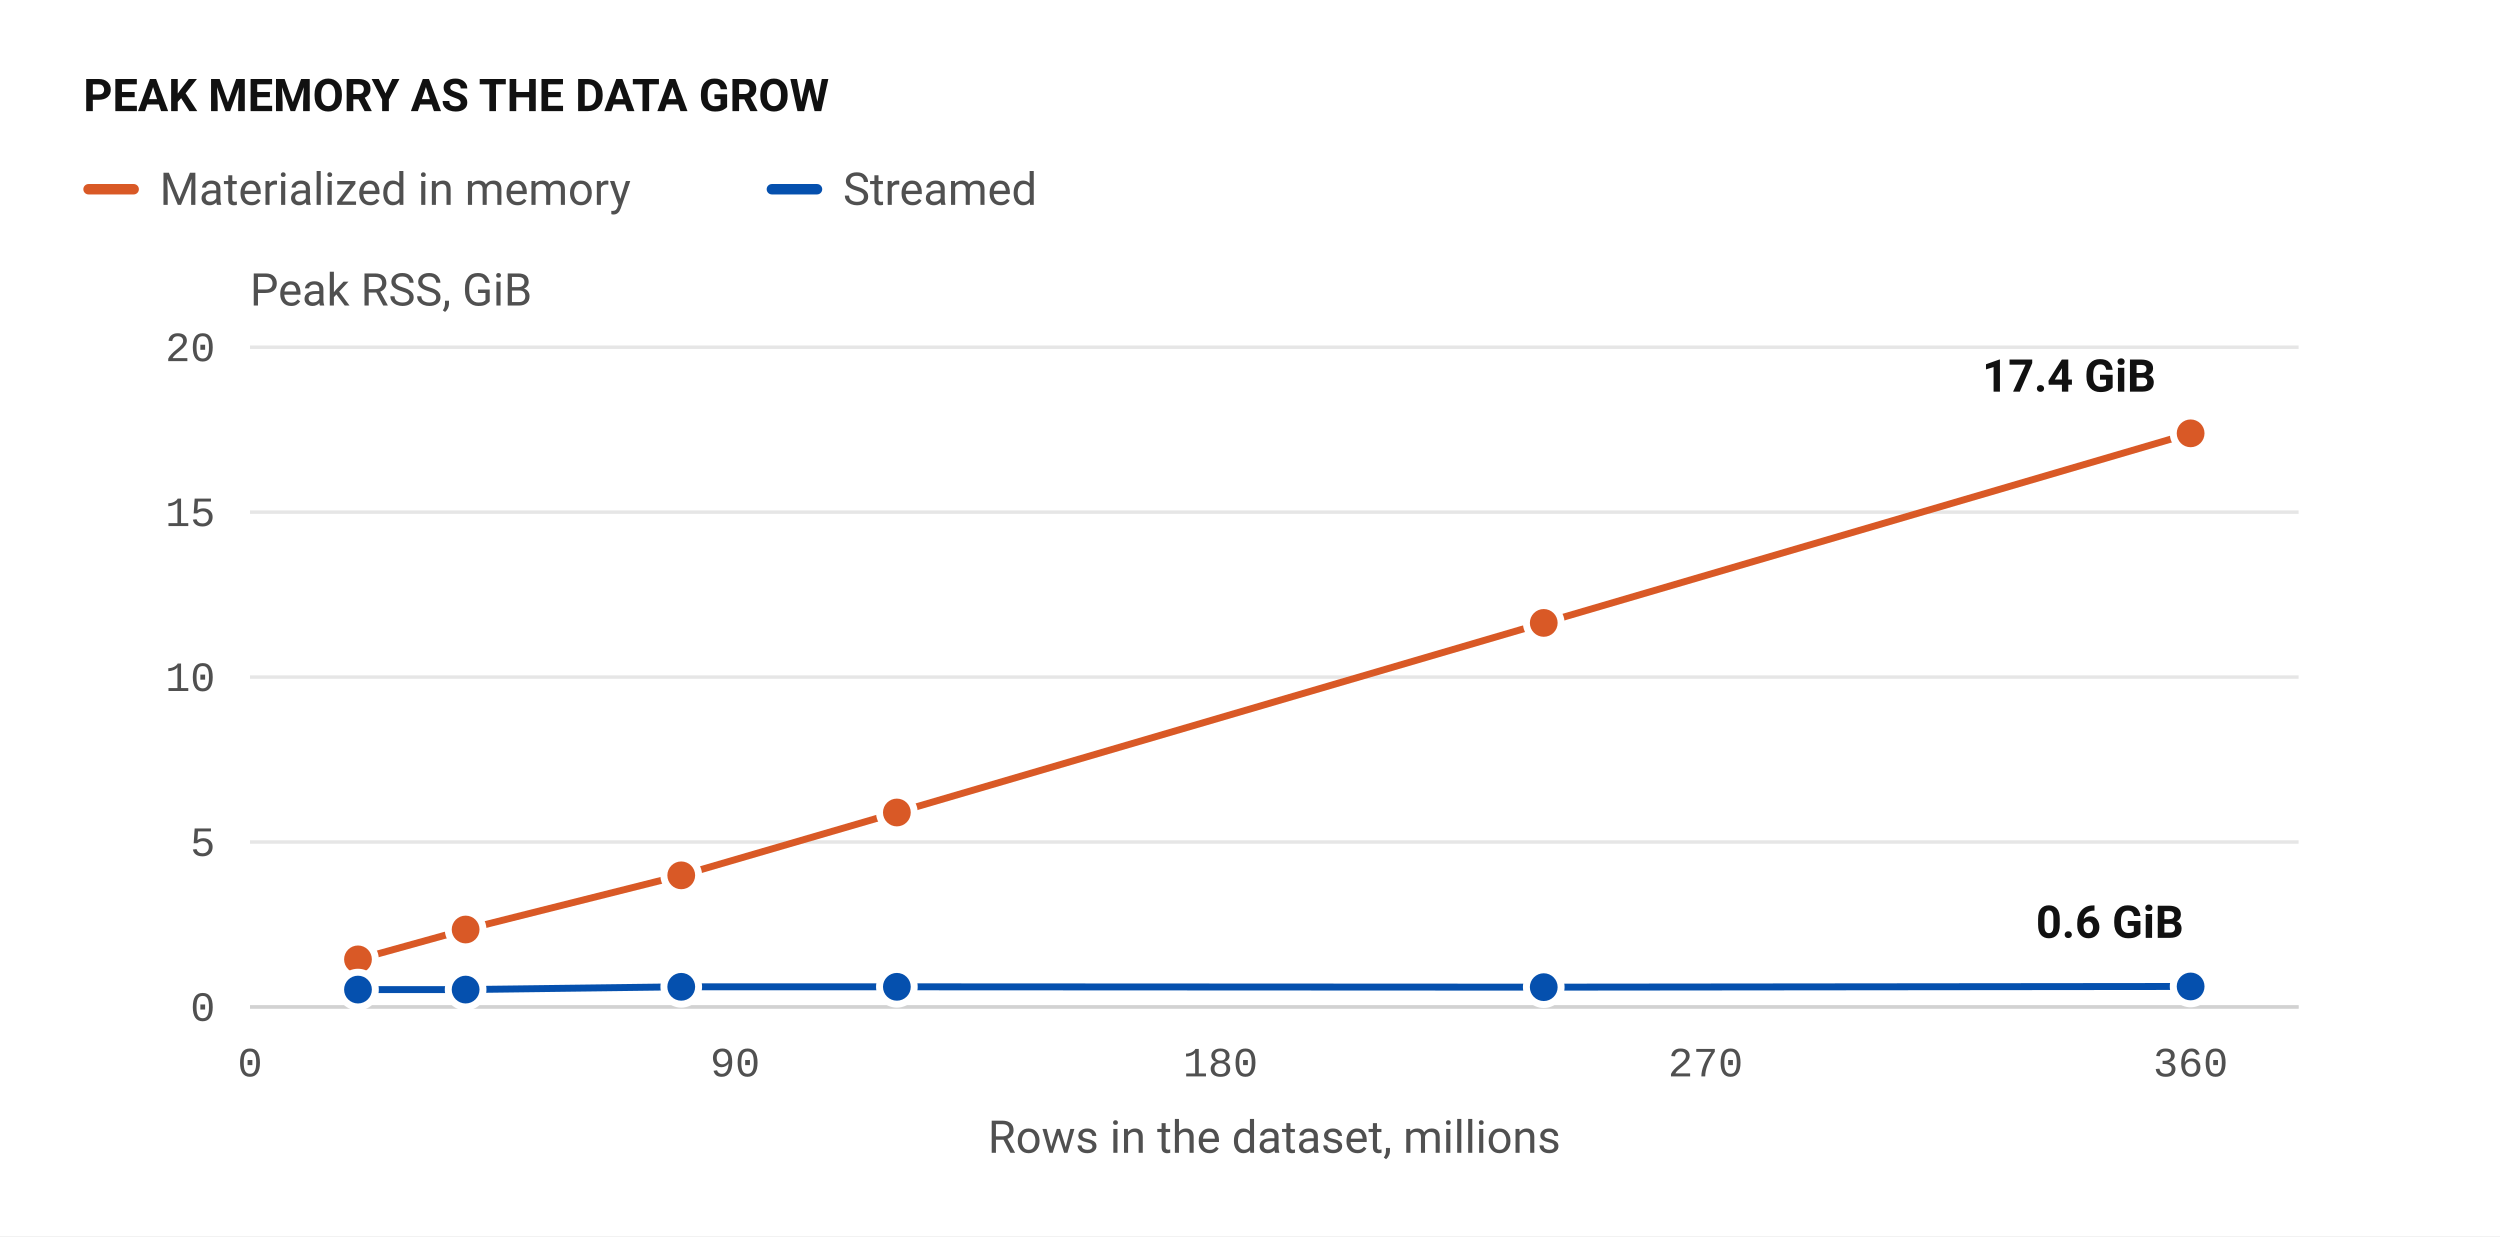
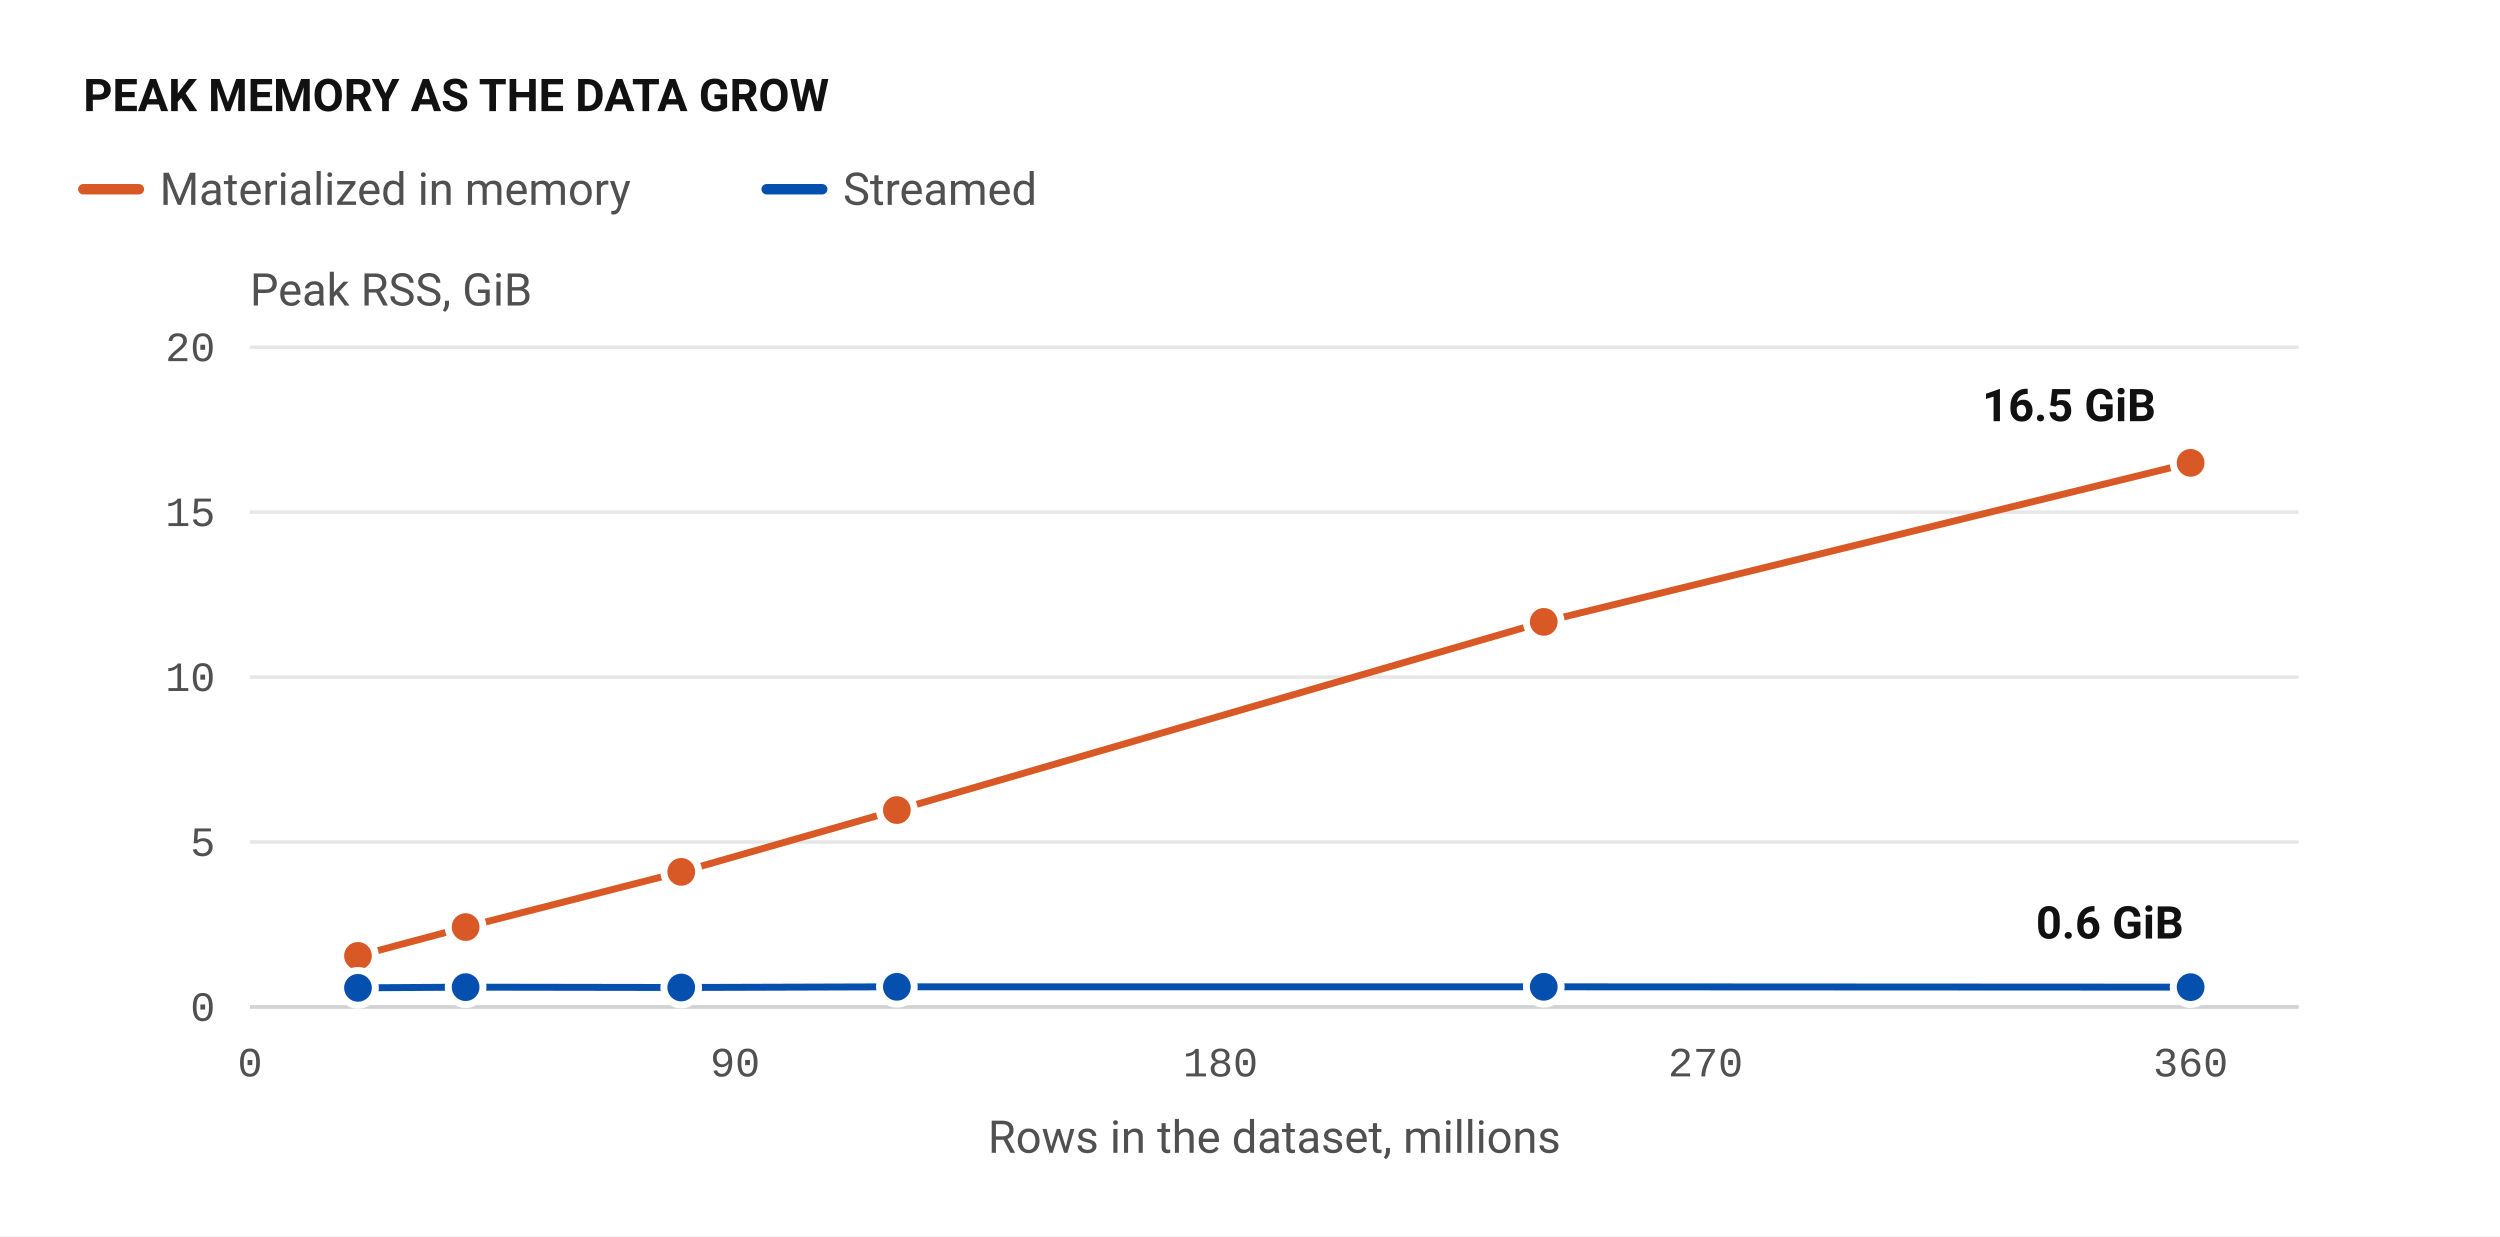
<svg xmlns="http://www.w3.org/2000/svg" width="720" height="356" viewBox="0 0 720 356" role="img" aria-labelledby="title">
  <defs>
    <marker id="arrow" markerWidth="8" markerHeight="8" refX="7" refY="4" orient="auto">
      <path d="M0 0 L8 4 L0 8Z" fill="#111111" />
    </marker>
  </defs>
  <rect width="720" height="356" fill="white" />
  <g font-family="-apple-system, BlinkMacSystemFont, 'Segoe UI', Roboto, Helvetica, Arial, sans-serif" fill="#111111">
    <text x="24.0" y="32.0" font-size="13" font-weight="600" text-anchor="start" fill="#111111">PEAK MEMORY AS THE DATA GROW</text>
-     <rect x="24" y="53" width="16" height="3" rx="1.5" fill="#d95926" />
+     <path d="M24.0 54.5 L40.0 54.5" fill="none" stroke="#d95926" stroke-width="3" stroke-linejoin="round" stroke-linecap="round" />
    <text x="46.0" y="59.0" font-size="13" font-weight="400" text-anchor="start" fill="#505050">Materialized in memory</text>
-     <rect x="220.8" y="53" width="16" height="3" rx="1.5" fill="#0550ae" />
+     <path d="M220.8 54.5 L236.8 54.5" fill="none" stroke="#0550ae" stroke-width="3" stroke-linejoin="round" stroke-linecap="round" />
    <text x="242.8" y="59.0" font-size="13" font-weight="400" text-anchor="start" fill="#505050">Streamed</text>
    <text x="72.0" y="88.0" font-size="13" font-weight="400" text-anchor="start" fill="#505050">Peak RSS, GiB</text>
    <path d="M72.0 290.0 L662.0 290.0" fill="none" stroke="#e6e6e6" stroke-width="1" />
    <text x="62.0" y="294.0" font-size="12" font-weight="400" text-anchor="end" fill="#505050" font-family="ui-monospace, 'SFMono-Regular', Consolas, 'Liberation Mono', monospace">0</text>
    <path d="M72.0 242.5 L662.0 242.5" fill="none" stroke="#e6e6e6" stroke-width="1" />
    <text x="62.0" y="246.5" font-size="12" font-weight="400" text-anchor="end" fill="#505050" font-family="ui-monospace, 'SFMono-Regular', Consolas, 'Liberation Mono', monospace">5</text>
    <path d="M72.0 195.0 L662.0 195.0" fill="none" stroke="#e6e6e6" stroke-width="1" />
    <text x="62.0" y="199.0" font-size="12" font-weight="400" text-anchor="end" fill="#505050" font-family="ui-monospace, 'SFMono-Regular', Consolas, 'Liberation Mono', monospace">10</text>
    <path d="M72.0 147.5 L662.0 147.5" fill="none" stroke="#e6e6e6" stroke-width="1" />
    <text x="62.0" y="151.5" font-size="12" font-weight="400" text-anchor="end" fill="#505050" font-family="ui-monospace, 'SFMono-Regular', Consolas, 'Liberation Mono', monospace">15</text>
    <path d="M72.0 100.0 L662.0 100.0" fill="none" stroke="#e6e6e6" stroke-width="1" />
    <text x="62.0" y="104.0" font-size="12" font-weight="400" text-anchor="end" fill="#505050" font-family="ui-monospace, 'SFMono-Regular', Consolas, 'Liberation Mono', monospace">20</text>
    <path d="M72.0 290.0 L662.0 290.0" fill="none" stroke="#d2d2d2" stroke-width="1" />
    <text x="72.0" y="310.0" font-size="12" font-weight="400" text-anchor="middle" fill="#505050" font-family="ui-monospace, 'SFMono-Regular', Consolas, 'Liberation Mono', monospace">0</text>
    <text x="211.7" y="310.0" font-size="12" font-weight="400" text-anchor="middle" fill="#505050" font-family="ui-monospace, 'SFMono-Regular', Consolas, 'Liberation Mono', monospace">90</text>
    <text x="351.5" y="310.0" font-size="12" font-weight="400" text-anchor="middle" fill="#505050" font-family="ui-monospace, 'SFMono-Regular', Consolas, 'Liberation Mono', monospace">180</text>
    <text x="491.2" y="310.0" font-size="12" font-weight="400" text-anchor="middle" fill="#505050" font-family="ui-monospace, 'SFMono-Regular', Consolas, 'Liberation Mono', monospace">270</text>
    <text x="630.9" y="310.0" font-size="12" font-weight="400" text-anchor="middle" fill="#505050" font-family="ui-monospace, 'SFMono-Regular', Consolas, 'Liberation Mono', monospace">360</text>
    <text x="367.0" y="332.0" font-size="13" font-weight="400" text-anchor="middle" fill="#505050">Rows in the dataset, millions</text>
-     <path d="M103.1 276.3 L134.1 267.7 L196.2 252.1 L258.3 234.0 L444.6 179.4 L630.9 124.8" fill="none" stroke="#d95926" stroke-width="2" stroke-linejoin="round" stroke-linecap="round" />
-     <circle cx="103.1" cy="276.3" r="6" fill="white" />
-     <circle cx="103.1" cy="276.3" r="4" fill="#d95926" />
-     <circle cx="134.1" cy="267.7" r="6" fill="white" />
-     <circle cx="134.1" cy="267.7" r="4" fill="#d95926" />
-     <circle cx="196.2" cy="252.1" r="6" fill="white" />
-     <circle cx="196.2" cy="252.1" r="4" fill="#d95926" />
-     <circle cx="258.3" cy="234.0" r="6" fill="white" />
-     <circle cx="258.3" cy="234.0" r="4" fill="#d95926" />
-     <circle cx="444.6" cy="179.4" r="6" fill="white" />
-     <circle cx="444.6" cy="179.4" r="4" fill="#d95926" />
-     <circle cx="630.9" cy="124.8" r="6" fill="white" />
-     <circle cx="630.9" cy="124.8" r="4" fill="#d95926" />
-     <path d="M103.1 285.0 L134.1 285.0 L196.2 284.2 L258.3 284.2 L444.6 284.3 L630.9 284.1" fill="none" stroke="#0550ae" stroke-width="2" stroke-linejoin="round" stroke-linecap="round" />
-     <circle cx="103.1" cy="285.0" r="6" fill="white" />
-     <circle cx="103.1" cy="285.0" r="4" fill="#0550ae" />
-     <circle cx="134.1" cy="285.0" r="6" fill="white" />
-     <circle cx="134.1" cy="285.0" r="4" fill="#0550ae" />
-     <circle cx="196.2" cy="284.2" r="6" fill="white" />
-     <circle cx="196.2" cy="284.2" r="4" fill="#0550ae" />
+     <path d="M103.1 275.3 L134.1 267.0 L196.2 251.1 L258.3 233.3 L444.6 179.1 L630.9 133.3" fill="none" stroke="#d95926" stroke-width="2" stroke-linejoin="round" stroke-linecap="round" />
+     <circle cx="103.1" cy="275.3" r="6" fill="white" />
+     <circle cx="103.1" cy="275.3" r="4" fill="#d95926" />
+     <circle cx="134.1" cy="267.0" r="6" fill="white" />
+     <circle cx="134.1" cy="267.0" r="4" fill="#d95926" />
+     <circle cx="196.2" cy="251.1" r="6" fill="white" />
+     <circle cx="196.2" cy="251.1" r="4" fill="#d95926" />
+     <circle cx="258.3" cy="233.3" r="6" fill="white" />
+     <circle cx="258.3" cy="233.3" r="4" fill="#d95926" />
+     <circle cx="444.6" cy="179.1" r="6" fill="white" />
+     <circle cx="444.6" cy="179.1" r="4" fill="#d95926" />
+     <circle cx="630.9" cy="133.3" r="6" fill="white" />
+     <circle cx="630.9" cy="133.3" r="4" fill="#d95926" />
+     <path d="M103.1 284.5 L134.1 284.3 L196.2 284.4 L258.3 284.2 L444.6 284.2 L630.9 284.3" fill="none" stroke="#0550ae" stroke-width="2" stroke-linejoin="round" stroke-linecap="round" />
+     <circle cx="103.1" cy="284.5" r="6" fill="white" />
+     <circle cx="103.1" cy="284.5" r="4" fill="#0550ae" />
+     <circle cx="134.1" cy="284.3" r="6" fill="white" />
+     <circle cx="134.1" cy="284.3" r="4" fill="#0550ae" />
+     <circle cx="196.2" cy="284.4" r="6" fill="white" />
+     <circle cx="196.2" cy="284.4" r="4" fill="#0550ae" />
    <circle cx="258.3" cy="284.2" r="6" fill="white" />
    <circle cx="258.3" cy="284.2" r="4" fill="#0550ae" />
-     <circle cx="444.6" cy="284.3" r="6" fill="white" />
-     <circle cx="444.6" cy="284.3" r="4" fill="#0550ae" />
-     <circle cx="630.9" cy="284.1" r="6" fill="white" />
-     <circle cx="630.9" cy="284.1" r="4" fill="#0550ae" />
-     <text x="620.9" y="112.8" font-size="13" font-weight="600" text-anchor="end" fill="#111111">17.4 GiB</text>
-     <text x="628.9" y="270.1" font-size="13" font-weight="600" text-anchor="end" fill="#111111">0.6 GiB</text>
+     <circle cx="444.6" cy="284.2" r="6" fill="white" />
+     <circle cx="444.6" cy="284.2" r="4" fill="#0550ae" />
+     <circle cx="630.9" cy="284.3" r="6" fill="white" />
+     <circle cx="630.9" cy="284.3" r="4" fill="#0550ae" />
+     <text x="620.9" y="121.3" font-size="13" font-weight="600" text-anchor="end" fill="#111111">16.5 GiB</text>
+     <text x="628.9" y="270.3" font-size="13" font-weight="600" text-anchor="end" fill="#111111">0.6 GiB</text>
  </g>
</svg>
